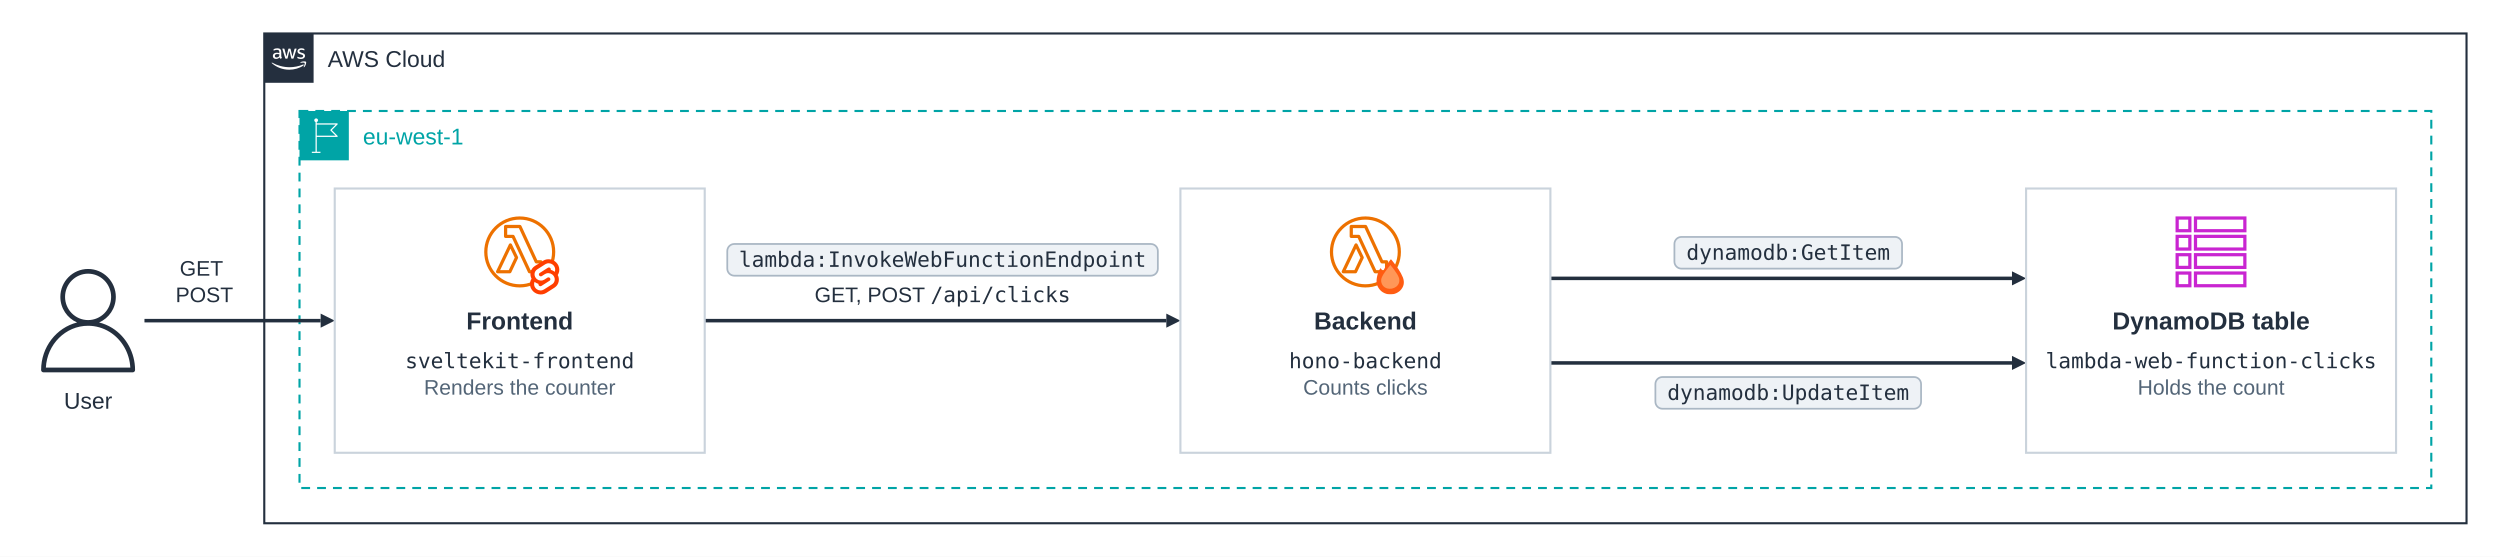
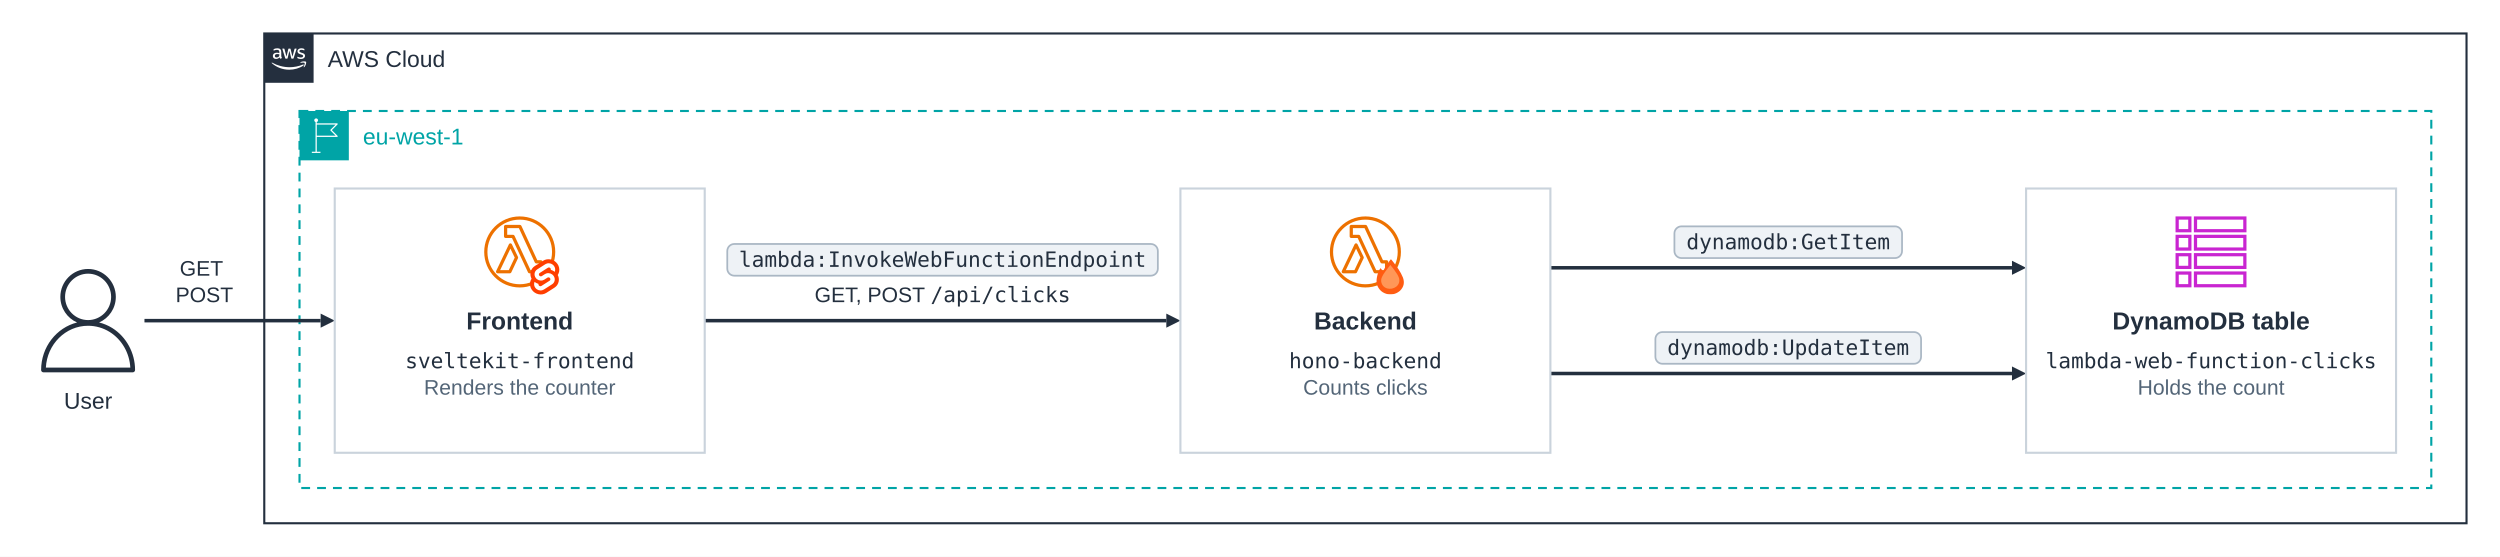
<svg xmlns="http://www.w3.org/2000/svg" width="1419" height="316" viewBox="50 -19 1419 316" role="img" aria-labelledby="title description">
  <rect x="50" y="-19" width="1419" height="316" fill="#FFFFFF" />
  <g data-group-id="aws">
    <rect x="200" y="0" width="1250" height="278" fill="none" stroke="#232F3E" stroke-width="1.2" />
-     <svg width="28" height="28" viewBox="0 0 40 40" version="1.1" id="icon-65499c5fdacd-1" x="200" y="0" preserveAspectRatio="xMidYMid meet" data-icon="" aria-hidden="true">
-       <g id="icon-65499c5fdacd-1-Icon-Architecture-Group/32/AWS-Cloud-logo_32" stroke="none" stroke-width="1" fill="none" fill-rule="evenodd">
-         <rect id="icon-65499c5fdacd-1-Rectangle" fill="#242F3E" x="0" y="0" width="40" height="40" />
-         <path d="M32.698,23.901 C33.059,24.37 32.298,26.3 31.957,27.164 C31.853,27.426 32.075,27.529 32.307,27.332 C33.82,26.048 34.212,23.357 33.901,22.969 C33.594,22.583 30.95,22.252 29.338,23.401 C29.089,23.578 29.132,23.822 29.407,23.79 C30.315,23.678 32.338,23.433 32.698,23.901 L32.698,23.901 Z M31.856,25.91 C32.374,25.532 31.93,24.969 31.402,25.19 C27.889,26.654 24.075,27.363 20.602,27.363 C15.459,27.363 10.475,25.974 6.446,23.668 C6.094,23.466 5.833,23.823 6.127,24.082 C9.86,27.398 14.796,29.391 20.274,29.391 C24.184,29.391 28.725,28.183 31.856,25.91 L31.856,25.91 Z M29.712,20.695 C29.214,20.695 28.727,20.642 28.253,20.534 C27.777,20.425 27.413,20.302 27.16,20.161 C27.005,20.077 26.908,19.989 26.869,19.903 C26.831,19.815 26.811,19.729 26.811,19.643 L26.811,19.174 C26.811,18.98 26.884,18.881 27.027,18.881 C27.082,18.881 27.14,18.894 27.2,18.914 C27.261,18.937 27.341,18.969 27.441,19.012 C27.761,19.153 28.108,19.26 28.485,19.336 C28.861,19.411 29.236,19.449 29.611,19.449 C30.208,19.449 30.669,19.347 30.995,19.141 C31.322,18.937 31.484,18.646 31.484,18.268 C31.484,18.008 31.399,17.793 31.227,17.619 C31.056,17.445 30.738,17.286 30.275,17.134 L28.9,16.713 C28.203,16.497 27.698,16.184 27.383,15.775 C27.068,15.363 26.911,14.916 26.911,14.428 C26.911,14.041 26.996,13.699 27.169,13.401 C27.339,13.104 27.564,12.851 27.845,12.64 C28.13,12.43 28.459,12.272 28.834,12.162 C29.208,12.055 29.606,12 30.026,12 C30.236,12 30.449,12.014 30.666,12.041 C30.881,12.067 31.085,12.103 31.278,12.146 C31.471,12.191 31.651,12.239 31.816,12.292 C31.982,12.347 32.114,12.401 32.215,12.454 C32.346,12.529 32.439,12.605 32.496,12.681 C32.551,12.756 32.579,12.858 32.579,12.989 L32.579,13.425 C32.579,13.62 32.507,13.716 32.362,13.716 C32.285,13.716 32.165,13.68 31.998,13.604 C31.458,13.365 30.848,13.248 30.177,13.248 C29.635,13.248 29.214,13.334 28.916,13.506 C28.617,13.68 28.468,13.955 28.468,14.333 C28.468,14.591 28.562,14.81 28.751,14.988 C28.939,15.166 29.286,15.336 29.795,15.499 L31.137,15.921 C31.822,16.135 32.311,16.433 32.603,16.809 C32.897,17.188 33.044,17.619 33.044,18.104 C33.044,18.505 32.961,18.864 32.794,19.182 C32.628,19.501 32.399,19.772 32.105,19.999 C31.813,20.226 31.463,20.398 31.054,20.517 C30.644,20.637 30.197,20.695 29.712,20.695 L29.712,20.695 Z M17.547,20.451 C17.381,20.451 17.26,20.424 17.182,20.364 C17.104,20.303 17.038,20.183 16.983,19.999 L14.761,12.842 C14.708,12.658 14.679,12.535 14.679,12.471 C14.679,12.32 14.757,12.244 14.912,12.244 L15.839,12.244 C16.016,12.244 16.14,12.274 16.213,12.334 C16.284,12.392 16.347,12.512 16.402,12.698 L17.993,18.818 L19.47,12.698 C19.514,12.512 19.574,12.392 19.651,12.334 C19.728,12.274 19.855,12.244 20.031,12.244 L20.796,12.244 C20.971,12.244 21.098,12.274 21.176,12.334 C21.253,12.392 21.314,12.512 21.358,12.698 L22.851,18.899 L24.491,12.698 C24.546,12.512 24.609,12.392 24.681,12.334 C24.754,12.274 24.877,12.244 25.054,12.244 L25.932,12.244 C26.088,12.244 26.165,12.32 26.165,12.471 C26.165,12.512 26.158,12.562 26.149,12.615 C26.136,12.671 26.116,12.746 26.081,12.842 L23.795,19.999 C23.74,20.183 23.673,20.303 23.595,20.364 C23.518,20.424 23.396,20.451 23.231,20.451 L22.418,20.451 C22.242,20.451 22.115,20.421 22.038,20.357 C21.961,20.292 21.9,20.166 21.856,19.984 L20.38,14.024 L18.923,19.984 C18.879,20.166 18.817,20.292 18.74,20.357 C18.662,20.421 18.536,20.451 18.359,20.451 L17.547,20.451 Z M9.939,19.449 C10.25,19.449 10.575,19.392 10.918,19.279 C11.26,19.165 11.558,18.969 11.812,18.687 C11.968,18.515 12.074,18.318 12.136,18.096 C12.196,17.876 12.225,17.609 12.225,17.295 L12.225,16.907 C11.951,16.842 11.661,16.791 11.356,16.753 C11.052,16.716 10.757,16.696 10.469,16.696 C9.84,16.696 9.369,16.82 9.061,17.069 C8.752,17.317 8.596,17.672 8.596,18.139 C8.596,18.57 8.713,18.895 8.945,19.117 C9.177,19.339 9.509,19.449 9.939,19.449 L9.939,19.449 Z M13.785,18.041 C13.785,18.386 13.82,18.66 13.892,18.866 C13.965,19.072 14.067,19.294 14.199,19.53 C14.243,19.606 14.265,19.676 14.265,19.739 C14.265,19.838 14.204,19.93 14.083,20.015 L13.486,20.405 C13.398,20.458 13.315,20.486 13.238,20.486 C13.137,20.486 13.044,20.443 12.956,20.357 C12.822,20.226 12.71,20.084 12.617,19.927 C12.521,19.771 12.425,19.588 12.326,19.383 C11.585,20.236 10.658,20.663 9.542,20.663 C8.746,20.663 8.116,20.443 7.651,19.999 C7.188,19.557 6.956,18.963 6.956,18.219 C6.956,17.432 7.243,16.796 7.819,16.316 C8.392,15.836 9.167,15.595 10.138,15.595 C10.459,15.595 10.793,15.62 11.141,15.668 C11.488,15.716 11.851,15.785 12.225,15.871 L12.225,15.192 C12.225,14.49 12.078,13.996 11.779,13.709 C11.481,13.423 10.968,13.281 10.239,13.281 C9.906,13.281 9.566,13.32 9.218,13.401 C8.871,13.482 8.53,13.587 8.199,13.716 C8.044,13.781 7.933,13.822 7.868,13.838 C7.802,13.854 7.752,13.862 7.719,13.862 C7.587,13.862 7.519,13.766 7.519,13.57 L7.519,13.118 C7.519,12.966 7.543,12.858 7.587,12.795 C7.631,12.729 7.719,12.664 7.852,12.6 C8.183,12.437 8.581,12.297 9.044,12.179 C9.509,12.06 10,12 10.52,12 C11.646,12 12.472,12.253 12.997,12.753 C13.521,13.255 13.785,14.013 13.785,15.028 L13.785,18.041 Z" id="icon-65499c5fdacd-1-Fill-1" fill="#FFFFFF" />
+     <svg width="28" height="28" viewBox="0 0 40 40" version="1.1" id="icon-b2f0c8f54dda-1" x="200" y="0" preserveAspectRatio="xMidYMid meet" data-icon="" aria-hidden="true">
+       <g id="icon-b2f0c8f54dda-1-Icon-Architecture-Group/32/AWS-Cloud-logo_32" stroke="none" stroke-width="1" fill="none" fill-rule="evenodd">
+         <rect id="icon-b2f0c8f54dda-1-Rectangle" fill="#242F3E" x="0" y="0" width="40" height="40" />
+         <path d="M32.698,23.901 C33.059,24.37 32.298,26.3 31.957,27.164 C31.853,27.426 32.075,27.529 32.307,27.332 C33.82,26.048 34.212,23.357 33.901,22.969 C33.594,22.583 30.95,22.252 29.338,23.401 C29.089,23.578 29.132,23.822 29.407,23.79 C30.315,23.678 32.338,23.433 32.698,23.901 L32.698,23.901 Z M31.856,25.91 C32.374,25.532 31.93,24.969 31.402,25.19 C27.889,26.654 24.075,27.363 20.602,27.363 C15.459,27.363 10.475,25.974 6.446,23.668 C6.094,23.466 5.833,23.823 6.127,24.082 C9.86,27.398 14.796,29.391 20.274,29.391 C24.184,29.391 28.725,28.183 31.856,25.91 L31.856,25.91 Z M29.712,20.695 C29.214,20.695 28.727,20.642 28.253,20.534 C27.777,20.425 27.413,20.302 27.16,20.161 C27.005,20.077 26.908,19.989 26.869,19.903 C26.831,19.815 26.811,19.729 26.811,19.643 L26.811,19.174 C26.811,18.98 26.884,18.881 27.027,18.881 C27.082,18.881 27.14,18.894 27.2,18.914 C27.261,18.937 27.341,18.969 27.441,19.012 C27.761,19.153 28.108,19.26 28.485,19.336 C28.861,19.411 29.236,19.449 29.611,19.449 C30.208,19.449 30.669,19.347 30.995,19.141 C31.322,18.937 31.484,18.646 31.484,18.268 C31.484,18.008 31.399,17.793 31.227,17.619 C31.056,17.445 30.738,17.286 30.275,17.134 L28.9,16.713 C28.203,16.497 27.698,16.184 27.383,15.775 C27.068,15.363 26.911,14.916 26.911,14.428 C26.911,14.041 26.996,13.699 27.169,13.401 C27.339,13.104 27.564,12.851 27.845,12.64 C28.13,12.43 28.459,12.272 28.834,12.162 C29.208,12.055 29.606,12 30.026,12 C30.236,12 30.449,12.014 30.666,12.041 C30.881,12.067 31.085,12.103 31.278,12.146 C31.471,12.191 31.651,12.239 31.816,12.292 C31.982,12.347 32.114,12.401 32.215,12.454 C32.346,12.529 32.439,12.605 32.496,12.681 C32.551,12.756 32.579,12.858 32.579,12.989 L32.579,13.425 C32.579,13.62 32.507,13.716 32.362,13.716 C32.285,13.716 32.165,13.68 31.998,13.604 C31.458,13.365 30.848,13.248 30.177,13.248 C29.635,13.248 29.214,13.334 28.916,13.506 C28.617,13.68 28.468,13.955 28.468,14.333 C28.468,14.591 28.562,14.81 28.751,14.988 C28.939,15.166 29.286,15.336 29.795,15.499 L31.137,15.921 C31.822,16.135 32.311,16.433 32.603,16.809 C32.897,17.188 33.044,17.619 33.044,18.104 C33.044,18.505 32.961,18.864 32.794,19.182 C32.628,19.501 32.399,19.772 32.105,19.999 C31.813,20.226 31.463,20.398 31.054,20.517 C30.644,20.637 30.197,20.695 29.712,20.695 L29.712,20.695 Z M17.547,20.451 C17.381,20.451 17.26,20.424 17.182,20.364 C17.104,20.303 17.038,20.183 16.983,19.999 L14.761,12.842 C14.708,12.658 14.679,12.535 14.679,12.471 C14.679,12.32 14.757,12.244 14.912,12.244 L15.839,12.244 C16.016,12.244 16.14,12.274 16.213,12.334 C16.284,12.392 16.347,12.512 16.402,12.698 L17.993,18.818 L19.47,12.698 C19.514,12.512 19.574,12.392 19.651,12.334 C19.728,12.274 19.855,12.244 20.031,12.244 L20.796,12.244 C20.971,12.244 21.098,12.274 21.176,12.334 C21.253,12.392 21.314,12.512 21.358,12.698 L22.851,18.899 L24.491,12.698 C24.546,12.512 24.609,12.392 24.681,12.334 C24.754,12.274 24.877,12.244 25.054,12.244 L25.932,12.244 C26.088,12.244 26.165,12.32 26.165,12.471 C26.165,12.512 26.158,12.562 26.149,12.615 C26.136,12.671 26.116,12.746 26.081,12.842 L23.795,19.999 C23.74,20.183 23.673,20.303 23.595,20.364 C23.518,20.424 23.396,20.451 23.231,20.451 L22.418,20.451 C22.242,20.451 22.115,20.421 22.038,20.357 C21.961,20.292 21.9,20.166 21.856,19.984 L20.38,14.024 L18.923,19.984 C18.879,20.166 18.817,20.292 18.74,20.357 C18.662,20.421 18.536,20.451 18.359,20.451 L17.547,20.451 Z M9.939,19.449 C10.25,19.449 10.575,19.392 10.918,19.279 C11.26,19.165 11.558,18.969 11.812,18.687 C11.968,18.515 12.074,18.318 12.136,18.096 C12.196,17.876 12.225,17.609 12.225,17.295 L12.225,16.907 C11.951,16.842 11.661,16.791 11.356,16.753 C11.052,16.716 10.757,16.696 10.469,16.696 C9.84,16.696 9.369,16.82 9.061,17.069 C8.752,17.317 8.596,17.672 8.596,18.139 C8.596,18.57 8.713,18.895 8.945,19.117 C9.177,19.339 9.509,19.449 9.939,19.449 L9.939,19.449 Z M13.785,18.041 C13.785,18.386 13.82,18.66 13.892,18.866 C13.965,19.072 14.067,19.294 14.199,19.53 C14.243,19.606 14.265,19.676 14.265,19.739 C14.265,19.838 14.204,19.93 14.083,20.015 L13.486,20.405 C13.398,20.458 13.315,20.486 13.238,20.486 C13.137,20.486 13.044,20.443 12.956,20.357 C12.822,20.226 12.71,20.084 12.617,19.927 C12.521,19.771 12.425,19.588 12.326,19.383 C11.585,20.236 10.658,20.663 9.542,20.663 C8.746,20.663 8.116,20.443 7.651,19.999 C7.188,19.557 6.956,18.963 6.956,18.219 C6.956,17.432 7.243,16.796 7.819,16.316 C8.392,15.836 9.167,15.595 10.138,15.595 C10.459,15.595 10.793,15.62 11.141,15.668 C11.488,15.716 11.851,15.785 12.225,15.871 L12.225,15.192 C12.225,14.49 12.078,13.996 11.779,13.709 C11.481,13.423 10.968,13.281 10.239,13.281 C9.906,13.281 9.566,13.32 9.218,13.401 C8.871,13.482 8.53,13.587 8.199,13.716 C8.044,13.781 7.933,13.822 7.868,13.838 C7.802,13.854 7.752,13.862 7.719,13.862 C7.587,13.862 7.519,13.766 7.519,13.57 L7.519,13.118 C7.519,12.966 7.543,12.858 7.587,12.795 C7.631,12.729 7.719,12.664 7.852,12.6 C8.183,12.437 8.581,12.297 9.044,12.179 C9.509,12.06 10,12 10.52,12 C11.646,12 12.472,12.253 12.997,12.753 C13.521,13.255 13.785,14.013 13.785,15.028 L13.785,18.041 Z" id="icon-b2f0c8f54dda-1-Fill-1" fill="#FFFFFF" />
      </g>
    </svg>
    <text x="236" y="19" font-family="Arial, Helvetica, sans-serif" font-size="13" text-anchor="start" fill="#232F3E" font-weight="normal">
      <tspan x="236" dy="0">AWS Cloud</tspan>
    </text>
  </g>
  <g data-group-id="region">
    <rect x="220" y="44" width="1210" height="214" fill="none" stroke="#00A4A6" stroke-width="1.2" stroke-dasharray="5 4" />
-     <svg width="28" height="28" viewBox="0 0 40 40" version="1.1" id="icon-65499c5fdacd-2" x="220" y="44" preserveAspectRatio="xMidYMid meet" data-icon="" aria-hidden="true">
-       <g id="icon-65499c5fdacd-2-Icon-Architecture-Group/32/Region_32" stroke="none" stroke-width="1" fill="none" fill-rule="evenodd">
-         <rect id="icon-65499c5fdacd-2-Rectangle" fill="#00A4A6" x="0" y="0" width="40" height="40" />
-         <path d="M14,20.026 L14,11.026 L29.293,11.026 L25.146,15.172 C24.951,15.368 24.951,15.684 25.146,15.88 L29.293,20.026 L14,20.026 Z M26.207,15.526 L30.854,10.88 C30.996,10.736 31.039,10.522 30.962,10.335 C30.885,10.148 30.702,10.026 30.5,10.026 L14,10.026 L14,8.97 C14.596,8.76 15.026,8.198 15.026,7.531 C15.026,6.687 14.34,6 13.495,6 C12.65,6 11.963,6.687 11.963,7.531 C11.963,8.201 12.398,8.766 13,8.973 L13,33.026 L10,33.026 L10,34.026 L17,34.026 L17,33.026 L14,33.026 L14,21.026 L30.5,21.026 C30.702,21.026 30.885,20.904 30.962,20.717 C31.039,20.53 30.996,20.316 30.854,20.172 L26.207,15.526 Z" id="icon-65499c5fdacd-2-Fill-1" fill="#FFFFFF" />
+     <svg width="28" height="28" viewBox="0 0 40 40" version="1.1" id="icon-b2f0c8f54dda-2" x="220" y="44" preserveAspectRatio="xMidYMid meet" data-icon="" aria-hidden="true">
+       <g id="icon-b2f0c8f54dda-2-Icon-Architecture-Group/32/Region_32" stroke="none" stroke-width="1" fill="none" fill-rule="evenodd">
+         <rect id="icon-b2f0c8f54dda-2-Rectangle" fill="#00A4A6" x="0" y="0" width="40" height="40" />
+         <path d="M14,20.026 L14,11.026 L29.293,11.026 L25.146,15.172 C24.951,15.368 24.951,15.684 25.146,15.88 L29.293,20.026 L14,20.026 Z M26.207,15.526 L30.854,10.88 C30.996,10.736 31.039,10.522 30.962,10.335 C30.885,10.148 30.702,10.026 30.5,10.026 L14,10.026 L14,8.97 C14.596,8.76 15.026,8.198 15.026,7.531 C15.026,6.687 14.34,6 13.495,6 C12.65,6 11.963,6.687 11.963,7.531 C11.963,8.201 12.398,8.766 13,8.973 L13,33.026 L10,33.026 L10,34.026 L17,34.026 L17,33.026 L14,33.026 L14,21.026 L30.5,21.026 C30.702,21.026 30.885,20.904 30.962,20.717 C31.039,20.53 30.996,20.316 30.854,20.172 L26.207,15.526 Z" id="icon-b2f0c8f54dda-2-Fill-1" fill="#FFFFFF" />
      </g>
    </svg>
    <text x="256" y="63" font-family="Arial, Helvetica, sans-serif" font-size="13" text-anchor="start" fill="#00A4A6" font-weight="normal">
      <tspan x="256" dy="0">eu-west-1</tspan>
    </text>
  </g>
  <g data-edge-from="user" data-edge-to="frontend">
    <polyline points="132,163 232,163" fill="none" stroke="#232F3E" stroke-width="2" stroke-linejoin="miter" />
    <polygon points="240,163 232,159 232,167" fill="#232F3E" />
    <text x="166" y="137.48" font-family="Arial, Helvetica, sans-serif" font-size="12" text-anchor="middle" fill="#232F3E" font-weight="normal">
      <tspan x="166" dy="0">GET</tspan>
      <tspan x="166" dy="15">POST</tspan>
    </text>
  </g>
  <g data-edge-from="frontend" data-edge-to="backend">
    <polyline points="450,163 712,163" fill="none" stroke="#232F3E" stroke-width="2" stroke-linejoin="miter" />
    <polygon points="720,163 712,159 712,167" fill="#232F3E" />
    <rect x="462.8" y="119.48" width="244.4" height="18" rx="4" fill="#EEF2F6" stroke="#AAB7C4" stroke-width="1" data-chip="api" />
    <text x="585" y="132.48" font-family="Consolas, Menlo, DejaVu Sans Mono, Liberation Mono, monospace" font-size="12" text-anchor="middle" fill="#232F3E" font-weight="normal">
      <tspan x="585" dy="0">lambda:InvokeWebFunctionEndpoint</tspan>
    </text>
    <text x="585" y="152.48" font-family="Arial, Helvetica, sans-serif" font-size="12" text-anchor="middle" fill="#232F3E" font-weight="normal">
      <tspan x="585" dy="0">GET, POST <tspan font-family="Consolas, Menlo, DejaVu Sans Mono, Liberation Mono, monospace">/api/clicks</tspan>
      </tspan>
    </text>
  </g>
  <g data-edge-from="backend" data-edge-to="table">
-     <polyline points="930,139 1192,139" fill="none" stroke="#232F3E" stroke-width="2" stroke-linejoin="miter" />
-     <polygon points="1200,139 1192,135 1192,143" fill="#232F3E" />
-     <rect x="1000.4" y="115.48" width="129.2" height="18" rx="4" fill="#EEF2F6" stroke="#AAB7C4" stroke-width="1" data-chip="api" />
-     <text x="1065" y="128.48" font-family="Consolas, Menlo, DejaVu Sans Mono, Liberation Mono, monospace" font-size="12" text-anchor="middle" fill="#232F3E" font-weight="normal">
+     <polyline points="930,133 1192,133" fill="none" stroke="#232F3E" stroke-width="2" stroke-linejoin="miter" />
+     <polygon points="1200,133 1192,129 1192,137" fill="#232F3E" />
+     <rect x="1000.4" y="109.48" width="129.2" height="18" rx="4" fill="#EEF2F6" stroke="#AAB7C4" stroke-width="1" data-chip="api" />
+     <text x="1065" y="122.48" font-family="Consolas, Menlo, DejaVu Sans Mono, Liberation Mono, monospace" font-size="12" text-anchor="middle" fill="#232F3E" font-weight="normal">
      <tspan x="1065" dy="0">dynamodb:GetItem</tspan>
    </text>
  </g>
  <g data-edge-from="backend" data-edge-to="table">
-     <polyline points="930,187 1192,187" fill="none" stroke="#232F3E" stroke-width="2" stroke-linejoin="miter" />
-     <polygon points="1200,187 1192,183 1192,191" fill="#232F3E" />
-     <rect x="989.6" y="195" width="150.8" height="18" rx="4" fill="#EEF2F6" stroke="#AAB7C4" stroke-width="1" data-chip="api" />
-     <text x="1065" y="208" font-family="Consolas, Menlo, DejaVu Sans Mono, Liberation Mono, monospace" font-size="12" text-anchor="middle" fill="#232F3E" font-weight="normal">
+     <polyline points="930,193 1192,193" fill="none" stroke="#232F3E" stroke-width="2" stroke-linejoin="miter" />
+     <polygon points="1200,193 1192,189 1192,197" fill="#232F3E" />
+     <rect x="989.6" y="169.48" width="150.8" height="18" rx="4" fill="#EEF2F6" stroke="#AAB7C4" stroke-width="1" data-chip="api" />
+     <text x="1065" y="182.48" font-family="Consolas, Menlo, DejaVu Sans Mono, Liberation Mono, monospace" font-size="12" text-anchor="middle" fill="#232F3E" font-weight="normal">
      <tspan x="1065" dy="0">dynamodb:UpdateItem</tspan>
    </text>
  </g>
  <g data-node-id="user">
-     <svg width="64" height="64" viewBox="0 0 48 48" version="1.1" id="icon-65499c5fdacd-3" x="68" y="131" preserveAspectRatio="xMidYMid meet" data-icon="" aria-hidden="true">
-       <g id="icon-65499c5fdacd-3-Icon-Resource/General-Resource/Res_User_48" stroke="none" stroke-width="1" fill="none" fill-rule="evenodd">
-         <path d="M6.025,44 C6.524,34.085 14.395,26.178 24,26.178 C27.248,26.178 30.43,27.092 33.205,28.822 C38.354,32.033 41.653,37.783 41.974,44 L6.025,44 Z M14.192,13.878 C14.192,8.432 18.592,4 24.001,4 C29.408,4 33.807,8.432 33.807,13.878 C33.807,19.325 29.408,23.757 24.001,23.757 C18.592,23.757 14.192,19.325 14.192,13.878 L14.192,13.878 Z M34.263,27.125 C32.53,26.044 30.65,25.26 28.698,24.771 C32.877,22.939 35.807,18.749 35.807,13.878 C35.807,7.329 30.51,2 24.001,2 C17.489,2 12.192,7.329 12.192,13.878 C12.192,18.755 15.13,22.95 19.317,24.778 C10.545,26.981 4,35.2 4,45 C4,45.552 4.447,46 5,46 L43,46 C43.552,46 44,45.552 44,45 C44,37.719 40.269,30.87 34.263,27.125 L34.263,27.125 Z" id="icon-65499c5fdacd-3-Fill-1" fill="#242F3E" />
+     <svg width="64" height="64" viewBox="0 0 48 48" version="1.1" id="icon-b2f0c8f54dda-3" x="68" y="131" preserveAspectRatio="xMidYMid meet" data-icon="" aria-hidden="true">
+       <g id="icon-b2f0c8f54dda-3-Icon-Resource/General-Resource/Res_User_48" stroke="none" stroke-width="1" fill="none" fill-rule="evenodd">
+         <path d="M6.025,44 C6.524,34.085 14.395,26.178 24,26.178 C27.248,26.178 30.43,27.092 33.205,28.822 C38.354,32.033 41.653,37.783 41.974,44 L6.025,44 Z M14.192,13.878 C14.192,8.432 18.592,4 24.001,4 C29.408,4 33.807,8.432 33.807,13.878 C33.807,19.325 29.408,23.757 24.001,23.757 C18.592,23.757 14.192,19.325 14.192,13.878 L14.192,13.878 Z M34.263,27.125 C32.53,26.044 30.65,25.26 28.698,24.771 C32.877,22.939 35.807,18.749 35.807,13.878 C35.807,7.329 30.51,2 24.001,2 C17.489,2 12.192,7.329 12.192,13.878 C12.192,18.755 15.13,22.95 19.317,24.778 C10.545,26.981 4,35.2 4,45 C4,45.552 4.447,46 5,46 L43,46 C43.552,46 44,45.552 44,45 C44,37.719 40.269,30.87 34.263,27.125 L34.263,27.125 Z" id="icon-b2f0c8f54dda-3-Fill-1" fill="#242F3E" />
      </g>
    </svg>
    <text x="100" y="213" font-family="Arial, Helvetica, sans-serif" font-size="13" text-anchor="middle" fill="#232F3E" font-weight="normal">
      <tspan x="100" dy="0">User</tspan>
    </text>
  </g>
  <g data-node-id="frontend">
    <rect x="240" y="88" width="210" height="150" fill="#FFFFFF" stroke="#CAD3DC" stroke-width="1.2" />
-     <svg width="44" height="44" viewBox="0 0 48 48" version="1.1" id="icon-65499c5fdacd-4" x="323" y="102" preserveAspectRatio="xMidYMid meet" data-icon="" aria-hidden="true">
-       <g id="icon-65499c5fdacd-4-Icon-Resource/Compute/Res_AWS-Lambda_Lambda-Function_48" stroke="none" stroke-width="1" fill="none" fill-rule="evenodd">
-         <path d="M24,44 C12.972,44 4,35.028 4,24 C4,12.972 12.972,4 24,4 C35.028,4 44,12.972 44,24 C44,35.028 35.028,44 24,44 L24,44 Z M24,2 C11.869,2 2,11.869 2,24 C2,36.131 11.869,46 24,46 C36.131,46 46,36.131 46,24 C46,11.869 36.131,2 24,2 L24,2 Z M17.231,35.25 L11.876,35.25 L18.221,21.959 L20.902,27.492 L17.231,35.25 Z M19.114,19.215 C18.946,18.87 18.597,18.651 18.214,18.651 L18.211,18.651 C17.826,18.652 17.477,18.874 17.312,19.221 L9.389,35.819 C9.24,36.129 9.262,36.493 9.445,36.783 C9.628,37.074 9.947,37.25 10.291,37.25 L17.864,37.25 C18.251,37.25 18.603,37.027 18.769,36.678 L22.915,27.915 C23.044,27.642 23.043,27.323 22.911,27.051 L19.114,19.215 Z M36.125,35.25 L30.673,35.25 L20.761,13.953 C20.597,13.601 20.243,13.375 19.854,13.375 L16.251,13.375 L16.255,9.25 L23.475,9.25 L33.339,30.545 C33.503,30.898 33.856,31.125 34.246,31.125 L36.125,31.125 L36.125,35.25 Z M37.125,29.125 L34.885,29.125 L25.021,7.83 C24.856,7.477 24.503,7.25 24.113,7.25 L15.256,7.25 C14.704,7.25 14.257,7.697 14.256,8.249 L14.25,14.374 C14.25,14.64 14.355,14.894 14.543,15.082 C14.73,15.27 14.984,15.375 15.25,15.375 L19.217,15.375 L29.129,36.672 C29.293,37.024 29.646,37.25 30.035,37.25 L37.125,37.25 C37.678,37.25 38.125,36.803 38.125,36.25 L38.125,30.125 C38.125,29.572 37.678,29.125 37.125,29.125 L37.125,29.125 Z" id="icon-65499c5fdacd-4-Amazon-Lambda-Lambda-Function_Resource-Icon_light-bg" fill="#ED7100" />
+     <svg width="44" height="44" viewBox="0 0 48 48" version="1.1" id="icon-b2f0c8f54dda-4" x="323" y="102" preserveAspectRatio="xMidYMid meet" data-icon="" aria-hidden="true">
+       <g id="icon-b2f0c8f54dda-4-Icon-Resource/Compute/Res_AWS-Lambda_Lambda-Function_48" stroke="none" stroke-width="1" fill="none" fill-rule="evenodd">
+         <path d="M24,44 C12.972,44 4,35.028 4,24 C4,12.972 12.972,4 24,4 C35.028,4 44,12.972 44,24 C44,35.028 35.028,44 24,44 L24,44 Z M24,2 C11.869,2 2,11.869 2,24 C2,36.131 11.869,46 24,46 C36.131,46 46,36.131 46,24 C46,11.869 36.131,2 24,2 L24,2 Z M17.231,35.25 L11.876,35.25 L18.221,21.959 L20.902,27.492 L17.231,35.25 Z M19.114,19.215 C18.946,18.87 18.597,18.651 18.214,18.651 L18.211,18.651 C17.826,18.652 17.477,18.874 17.312,19.221 L9.389,35.819 C9.24,36.129 9.262,36.493 9.445,36.783 C9.628,37.074 9.947,37.25 10.291,37.25 L17.864,37.25 C18.251,37.25 18.603,37.027 18.769,36.678 L22.915,27.915 C23.044,27.642 23.043,27.323 22.911,27.051 L19.114,19.215 Z M36.125,35.25 L30.673,35.25 L20.761,13.953 C20.597,13.601 20.243,13.375 19.854,13.375 L16.251,13.375 L16.255,9.25 L23.475,9.25 L33.339,30.545 C33.503,30.898 33.856,31.125 34.246,31.125 L36.125,31.125 L36.125,35.25 Z M37.125,29.125 L34.885,29.125 L25.021,7.83 C24.856,7.477 24.503,7.25 24.113,7.25 L15.256,7.25 C14.704,7.25 14.257,7.697 14.256,8.249 L14.25,14.374 C14.25,14.64 14.355,14.894 14.543,15.082 C14.73,15.27 14.984,15.375 15.25,15.375 L19.217,15.375 L29.129,36.672 C29.293,37.024 29.646,37.25 30.035,37.25 L37.125,37.25 C37.678,37.25 38.125,36.803 38.125,36.25 L38.125,30.125 C38.125,29.572 37.678,29.125 37.125,29.125 L37.125,29.125 Z" id="icon-b2f0c8f54dda-4-Amazon-Lambda-Lambda-Function_Resource-Icon_light-bg" fill="#ED7100" />
      </g>
    </svg>
    <text x="345" y="168" font-family="Arial, Helvetica, sans-serif" font-size="14" text-anchor="middle" fill="#232F3E" font-weight="600">
      <tspan x="345" dy="0">Frontend</tspan>
    </text>
    <text x="345" y="190" font-family="Consolas, Menlo, DejaVu Sans Mono, Liberation Mono, monospace" font-size="12" text-anchor="middle" fill="#232F3E" font-weight="normal">
      <tspan x="345" dy="0">sveltekit-frontend</tspan>
    </text>
    <text x="345" y="205" font-family="Arial, Helvetica, sans-serif" font-size="12" text-anchor="middle" fill="#536577" font-weight="normal">
      <tspan x="345" dy="0">Renders the counter</tspan>
    </text>
  </g>
  <g data-node-id="backend">
    <rect x="720" y="88" width="210" height="150" fill="#FFFFFF" stroke="#CAD3DC" stroke-width="1.2" />
-     <svg width="44" height="44" viewBox="0 0 48 48" version="1.1" id="icon-65499c5fdacd-5" x="803" y="102" preserveAspectRatio="xMidYMid meet" data-icon="" aria-hidden="true">
-       <g id="icon-65499c5fdacd-5-Icon-Resource/Compute/Res_AWS-Lambda_Lambda-Function_48" stroke="none" stroke-width="1" fill="none" fill-rule="evenodd">
-         <path d="M24,44 C12.972,44 4,35.028 4,24 C4,12.972 12.972,4 24,4 C35.028,4 44,12.972 44,24 C44,35.028 35.028,44 24,44 L24,44 Z M24,2 C11.869,2 2,11.869 2,24 C2,36.131 11.869,46 24,46 C36.131,46 46,36.131 46,24 C46,11.869 36.131,2 24,2 L24,2 Z M17.231,35.25 L11.876,35.25 L18.221,21.959 L20.902,27.492 L17.231,35.25 Z M19.114,19.215 C18.946,18.87 18.597,18.651 18.214,18.651 L18.211,18.651 C17.826,18.652 17.477,18.874 17.312,19.221 L9.389,35.819 C9.24,36.129 9.262,36.493 9.445,36.783 C9.628,37.074 9.947,37.25 10.291,37.25 L17.864,37.25 C18.251,37.25 18.603,37.027 18.769,36.678 L22.915,27.915 C23.044,27.642 23.043,27.323 22.911,27.051 L19.114,19.215 Z M36.125,35.25 L30.673,35.25 L20.761,13.953 C20.597,13.601 20.243,13.375 19.854,13.375 L16.251,13.375 L16.255,9.25 L23.475,9.25 L33.339,30.545 C33.503,30.898 33.856,31.125 34.246,31.125 L36.125,31.125 L36.125,35.25 Z M37.125,29.125 L34.885,29.125 L25.021,7.83 C24.856,7.477 24.503,7.25 24.113,7.25 L15.256,7.25 C14.704,7.25 14.257,7.697 14.256,8.249 L14.25,14.374 C14.25,14.64 14.355,14.894 14.543,15.082 C14.73,15.27 14.984,15.375 15.25,15.375 L19.217,15.375 L29.129,36.672 C29.293,37.024 29.646,37.25 30.035,37.25 L37.125,37.25 C37.678,37.25 38.125,36.803 38.125,36.25 L38.125,30.125 C38.125,29.572 37.678,29.125 37.125,29.125 L37.125,29.125 Z" id="icon-65499c5fdacd-5-Amazon-Lambda-Lambda-Function_Resource-Icon_light-bg" fill="#ED7100" />
+     <svg width="44" height="44" viewBox="0 0 48 48" version="1.1" id="icon-b2f0c8f54dda-5" x="803" y="102" preserveAspectRatio="xMidYMid meet" data-icon="" aria-hidden="true">
+       <g id="icon-b2f0c8f54dda-5-Icon-Resource/Compute/Res_AWS-Lambda_Lambda-Function_48" stroke="none" stroke-width="1" fill="none" fill-rule="evenodd">
+         <path d="M24,44 C12.972,44 4,35.028 4,24 C4,12.972 12.972,4 24,4 C35.028,4 44,12.972 44,24 C44,35.028 35.028,44 24,44 L24,44 Z M24,2 C11.869,2 2,11.869 2,24 C2,36.131 11.869,46 24,46 C36.131,46 46,36.131 46,24 C46,11.869 36.131,2 24,2 L24,2 Z M17.231,35.25 L11.876,35.25 L18.221,21.959 L20.902,27.492 L17.231,35.25 Z M19.114,19.215 C18.946,18.87 18.597,18.651 18.214,18.651 L18.211,18.651 C17.826,18.652 17.477,18.874 17.312,19.221 L9.389,35.819 C9.24,36.129 9.262,36.493 9.445,36.783 C9.628,37.074 9.947,37.25 10.291,37.25 L17.864,37.25 C18.251,37.25 18.603,37.027 18.769,36.678 L22.915,27.915 C23.044,27.642 23.043,27.323 22.911,27.051 L19.114,19.215 Z M36.125,35.25 L30.673,35.25 L20.761,13.953 C20.597,13.601 20.243,13.375 19.854,13.375 L16.251,13.375 L16.255,9.25 L23.475,9.25 L33.339,30.545 C33.503,30.898 33.856,31.125 34.246,31.125 L36.125,31.125 L36.125,35.25 Z M37.125,29.125 L34.885,29.125 L25.021,7.83 C24.856,7.477 24.503,7.25 24.113,7.25 L15.256,7.25 C14.704,7.25 14.257,7.697 14.256,8.249 L14.25,14.374 C14.25,14.64 14.355,14.894 14.543,15.082 C14.73,15.27 14.984,15.375 15.25,15.375 L19.217,15.375 L29.129,36.672 C29.293,37.024 29.646,37.25 30.035,37.25 L37.125,37.25 C37.678,37.25 38.125,36.803 38.125,36.25 L38.125,30.125 C38.125,29.572 37.678,29.125 37.125,29.125 L37.125,29.125 Z" id="icon-b2f0c8f54dda-5-Amazon-Lambda-Lambda-Function_Resource-Icon_light-bg" fill="#ED7100" />
      </g>
    </svg>
    <text x="825" y="168" font-family="Arial, Helvetica, sans-serif" font-size="14" text-anchor="middle" fill="#232F3E" font-weight="600">
      <tspan x="825" dy="0">Backend</tspan>
    </text>
    <text x="825" y="190" font-family="Consolas, Menlo, DejaVu Sans Mono, Liberation Mono, monospace" font-size="12" text-anchor="middle" fill="#232F3E" font-weight="normal">
      <tspan x="825" dy="0">hono-backend</tspan>
    </text>
    <text x="825" y="205" font-family="Arial, Helvetica, sans-serif" font-size="12" text-anchor="middle" fill="#536577" font-weight="normal">
      <tspan x="825" dy="0">Counts clicks</tspan>
    </text>
  </g>
  <g data-node-id="table">
    <rect x="1200" y="88" width="210" height="150" fill="#FFFFFF" stroke="#CAD3DC" stroke-width="1.2" />
-     <svg width="44" height="44" viewBox="0 0 48 48" version="1.1" id="icon-65499c5fdacd-6" x="1283" y="102" preserveAspectRatio="xMidYMid meet" data-icon="" aria-hidden="true">
-       <g id="icon-65499c5fdacd-6-Icon-Resource/Database/Res_Amazon-DynamoDB_Table_48" stroke="none" stroke-width="1" fill="none" fill-rule="evenodd">
-         <path d="M13.355,11.862 L45.928,11.862 L45.928,2 L13.355,2 L13.355,11.862 Z M15.355,9.862 L43.927,9.862 L43.927,4.001 L15.355,4.001 L15.355,9.862 Z M2,11.862 L11.861,11.862 L11.861,2 L2,2 L2,11.862 Z M4,9.862 L9.862,9.862 L9.862,4.001 L4,4.001 L4,9.862 Z M13.355,23.217 L45.928,23.217 L45.928,13.356 L13.355,13.356 L13.355,23.217 Z M15.355,21.217 L43.927,21.217 L43.927,15.356 L15.355,15.356 L15.355,21.217 Z M2,23.217 L11.861,23.217 L11.861,13.356 L2,13.356 L2,23.217 Z M4,21.217 L9.862,21.217 L9.862,15.356 L4,15.356 L4,21.217 Z M13.355,34.572 L45.928,34.572 L45.928,24.711 L13.355,24.711 L13.355,34.572 Z M15.355,32.572 L43.927,32.572 L43.927,26.71 L15.355,26.71 L15.355,32.572 Z M2,34.572 L11.861,34.572 L11.861,24.711 L2,24.711 L2,34.572 Z M4,32.572 L9.862,32.572 L9.862,26.71 L4,26.71 L4,32.572 Z M13.355,45.927 L45.928,45.927 L45.928,36.066 L13.355,36.066 L13.355,45.927 Z M15.355,43.928 L43.927,43.928 L43.927,38.066 L15.355,38.066 L15.355,43.928 Z M2,45.927 L11.861,45.927 L11.861,36.066 L2,36.066 L2,45.927 Z M4,43.928 L9.862,43.928 L9.862,38.066 L4,38.066 L4,43.928 Z" id="icon-65499c5fdacd-6-Amazon-DATABASE_Amazon-DynamoDB_Table_Resource-Icon_light-bg" fill="#C925D1" />
+     <svg width="44" height="44" viewBox="0 0 48 48" version="1.1" id="icon-b2f0c8f54dda-6" x="1283" y="102" preserveAspectRatio="xMidYMid meet" data-icon="" aria-hidden="true">
+       <g id="icon-b2f0c8f54dda-6-Icon-Resource/Database/Res_Amazon-DynamoDB_Table_48" stroke="none" stroke-width="1" fill="none" fill-rule="evenodd">
+         <path d="M13.355,11.862 L45.928,11.862 L45.928,2 L13.355,2 L13.355,11.862 Z M15.355,9.862 L43.927,9.862 L43.927,4.001 L15.355,4.001 L15.355,9.862 Z M2,11.862 L11.861,11.862 L11.861,2 L2,2 L2,11.862 Z M4,9.862 L9.862,9.862 L9.862,4.001 L4,4.001 L4,9.862 Z M13.355,23.217 L45.928,23.217 L45.928,13.356 L13.355,13.356 L13.355,23.217 Z M15.355,21.217 L43.927,21.217 L43.927,15.356 L15.355,15.356 L15.355,21.217 Z M2,23.217 L11.861,23.217 L11.861,13.356 L2,13.356 L2,23.217 Z M4,21.217 L9.862,21.217 L9.862,15.356 L4,15.356 L4,21.217 Z M13.355,34.572 L45.928,34.572 L45.928,24.711 L13.355,24.711 L13.355,34.572 Z M15.355,32.572 L43.927,32.572 L43.927,26.71 L15.355,26.71 L15.355,32.572 Z M2,34.572 L11.861,34.572 L11.861,24.711 L2,24.711 L2,34.572 Z M4,32.572 L9.862,32.572 L9.862,26.71 L4,26.71 L4,32.572 Z M13.355,45.927 L45.928,45.927 L45.928,36.066 L13.355,36.066 L13.355,45.927 Z M15.355,43.928 L43.927,43.928 L43.927,38.066 L15.355,38.066 L15.355,43.928 Z M2,45.927 L11.861,45.927 L11.861,36.066 L2,36.066 L2,45.927 Z M4,43.928 L9.862,43.928 L9.862,38.066 L4,38.066 L4,43.928 Z" id="icon-b2f0c8f54dda-6-Amazon-DATABASE_Amazon-DynamoDB_Table_Resource-Icon_light-bg" fill="#C925D1" />
      </g>
    </svg>
    <text x="1305" y="168" font-family="Arial, Helvetica, sans-serif" font-size="14" text-anchor="middle" fill="#232F3E" font-weight="600">
      <tspan x="1305" dy="0">DynamoDB table</tspan>
    </text>
    <text x="1305" y="190" font-family="Consolas, Menlo, DejaVu Sans Mono, Liberation Mono, monospace" font-size="12" text-anchor="middle" fill="#232F3E" font-weight="normal">
      <tspan x="1305" dy="0">lambda-web-function-clicks</tspan>
    </text>
    <text x="1305" y="205" font-family="Arial, Helvetica, sans-serif" font-size="12" text-anchor="middle" fill="#536577" font-weight="normal">
      <tspan x="1305" dy="0">Holds the count</tspan>
    </text>
  </g>
  <g data-node-id="svelte-badge">
-     <svg width="22.86" height="22.86" viewBox="0 0 107 128" id="icon-65499c5fdacd-7" x="347.71" y="126.71" preserveAspectRatio="xMidYMid meet" data-icon="" aria-hidden="true">
+     <svg width="22.86" height="22.86" viewBox="0 0 107 128" id="icon-b2f0c8f54dda-7" x="347.71" y="126.71" preserveAspectRatio="xMidYMid meet" data-icon="" aria-hidden="true">
      <path d="M94.157,22.819c-10.4-14.885-30.94-19.297-45.791-9.835L22.282,29.608A29.923,29.923,0,0,0,8.764,49.651a31.514,31.514,0,0,0,3.108,20.232A30.006,30.006,0,0,0,7.395,81.065a31.889,31.889,0,0,0,5.447,24.116c10.402,14.886,30.942,19.297,45.791,9.835L84.717,98.392A29.918,29.918,0,0,0,98.235,78.349,31.526,31.526,0,0,0,95.13,58.117a30,30,0,0,0,4.474-11.182,31.88,31.88,0,0,0-5.447-24.116" style="fill:#ff3e00" />
      <path d="M45.817,106.582A20.718,20.718,0,0,1,23.58,98.339a19.174,19.174,0,0,1-3.277-14.502,18.189,18.189,0,0,1,.623-2.436l.491-1.498,1.336.982a33.644,33.644,0,0,0,10.203,5.098l.969.294-.089.968a5.847,5.847,0,0,0,1.052,3.878,6.239,6.239,0,0,0,6.695,2.485,5.745,5.745,0,0,0,1.602-.704L69.27,76.281a5.431,5.431,0,0,0,2.451-3.631,5.795,5.795,0,0,0-.988-4.371,6.244,6.244,0,0,0-6.698-2.486,5.743,5.743,0,0,0-1.6.704l-9.953,6.345a19.033,19.033,0,0,1-5.296,2.326,20.718,20.718,0,0,1-22.237-8.243,19.172,19.172,0,0,1-3.277-14.502,17.988,17.988,0,0,1,8.13-12.051L55.883,23.747a19.004,19.004,0,0,1,5.3-2.329A20.718,20.718,0,0,1,83.42,29.661a19.174,19.174,0,0,1,3.277,14.502,18.4,18.4,0,0,1-.623,2.436l-.491,1.498-1.336-.98a33.617,33.617,0,0,0-10.204-5.1l-.969-.294.089-.968a5.859,5.859,0,0,0-1.052-3.878,6.239,6.239,0,0,0-6.695-2.485,5.745,5.745,0,0,0-1.602.704L37.73,51.719a5.422,5.422,0,0,0-2.449,3.63,5.786,5.786,0,0,0,.986,4.372,6.244,6.244,0,0,0,6.698,2.486,5.765,5.765,0,0,0,1.602-.704l9.952-6.343a18.978,18.978,0,0,1,5.296-2.328,20.718,20.718,0,0,1,22.237,8.243,19.172,19.172,0,0,1,3.277,14.502,17.998,17.998,0,0,1-8.13,12.053L51.117,104.253a19.004,19.004,0,0,1-5.3,2.329" style="fill:#fff" />
    </svg>
    <text x="359.14" y="167.57" font-family="Arial, Helvetica, sans-serif" font-size="13" text-anchor="middle" fill="#232F3E" font-weight="normal">
      <tspan x="359.14" dy="0" />
    </text>
  </g>
  <g data-node-id="hono-badge">
-     <svg version="1.1" width="20.08" height="20.08" viewBox="0 0 500 500" id="icon-65499c5fdacd-8" x="829.1" y="128.1" preserveAspectRatio="xMidYMid meet" data-icon="" aria-hidden="true">
+     <svg version="1.1" width="20.08" height="20.08" viewBox="0 0 500 500" id="icon-b2f0c8f54dda-8" x="829.1" y="128.1" preserveAspectRatio="xMidYMid meet" data-icon="" aria-hidden="true">
      <g>
        <path style="opacity:0.993" fill="#ff5b11" d="M 257.5,0.5 C 258.822,0.33 259.989,0.663 261,1.5C 298.193,46.894 333.193,93.894 366,142.5C 390.289,179.069 410.955,217.735 428,258.5C 455.221,331.104 441.054,394.271 385.5,448C 336.892,489.082 280.892,505.082 217.5,496C 141.727,480.551 90.227,436.718 63,364.5C 55.908,340.989 53.575,316.989 56,292.5C 60.038,250.347 70.038,209.68 86,170.5C 92.651,154.514 101.318,139.848 112,126.5C 120.715,136.88 129.048,147.547 137,158.5C 140.682,162.349 144.515,166.016 148.5,169.5C 178.917,109.136 215.251,52.803 257.5,0.5 Z" />
      </g>
      <g>
        <path style="opacity:1" fill="#ff9758" d="M 250.5,81.5 C 287.193,124.06 320.36,169.393 350,217.5C 359.293,233.418 366.959,250.085 373,267.5C 385.584,317.008 372.084,357.842 332.5,390C 294.216,416.939 252.216,424.939 206.5,414C 157.201,398.702 128.701,365.535 121,314.5C 119.131,298.409 120.798,282.742 126,267.5C 133.418,248.663 142.418,230.663 153,213.5C 163,198.833 173,184.167 183,169.5C 205.716,140.29 228.216,110.957 250.5,81.5 Z" />
      </g>
    </svg>
    <text x="839.14" y="166.18" font-family="Arial, Helvetica, sans-serif" font-size="13" text-anchor="middle" fill="#232F3E" font-weight="normal">
      <tspan x="839.14" dy="0" />
    </text>
  </g>
</svg>
